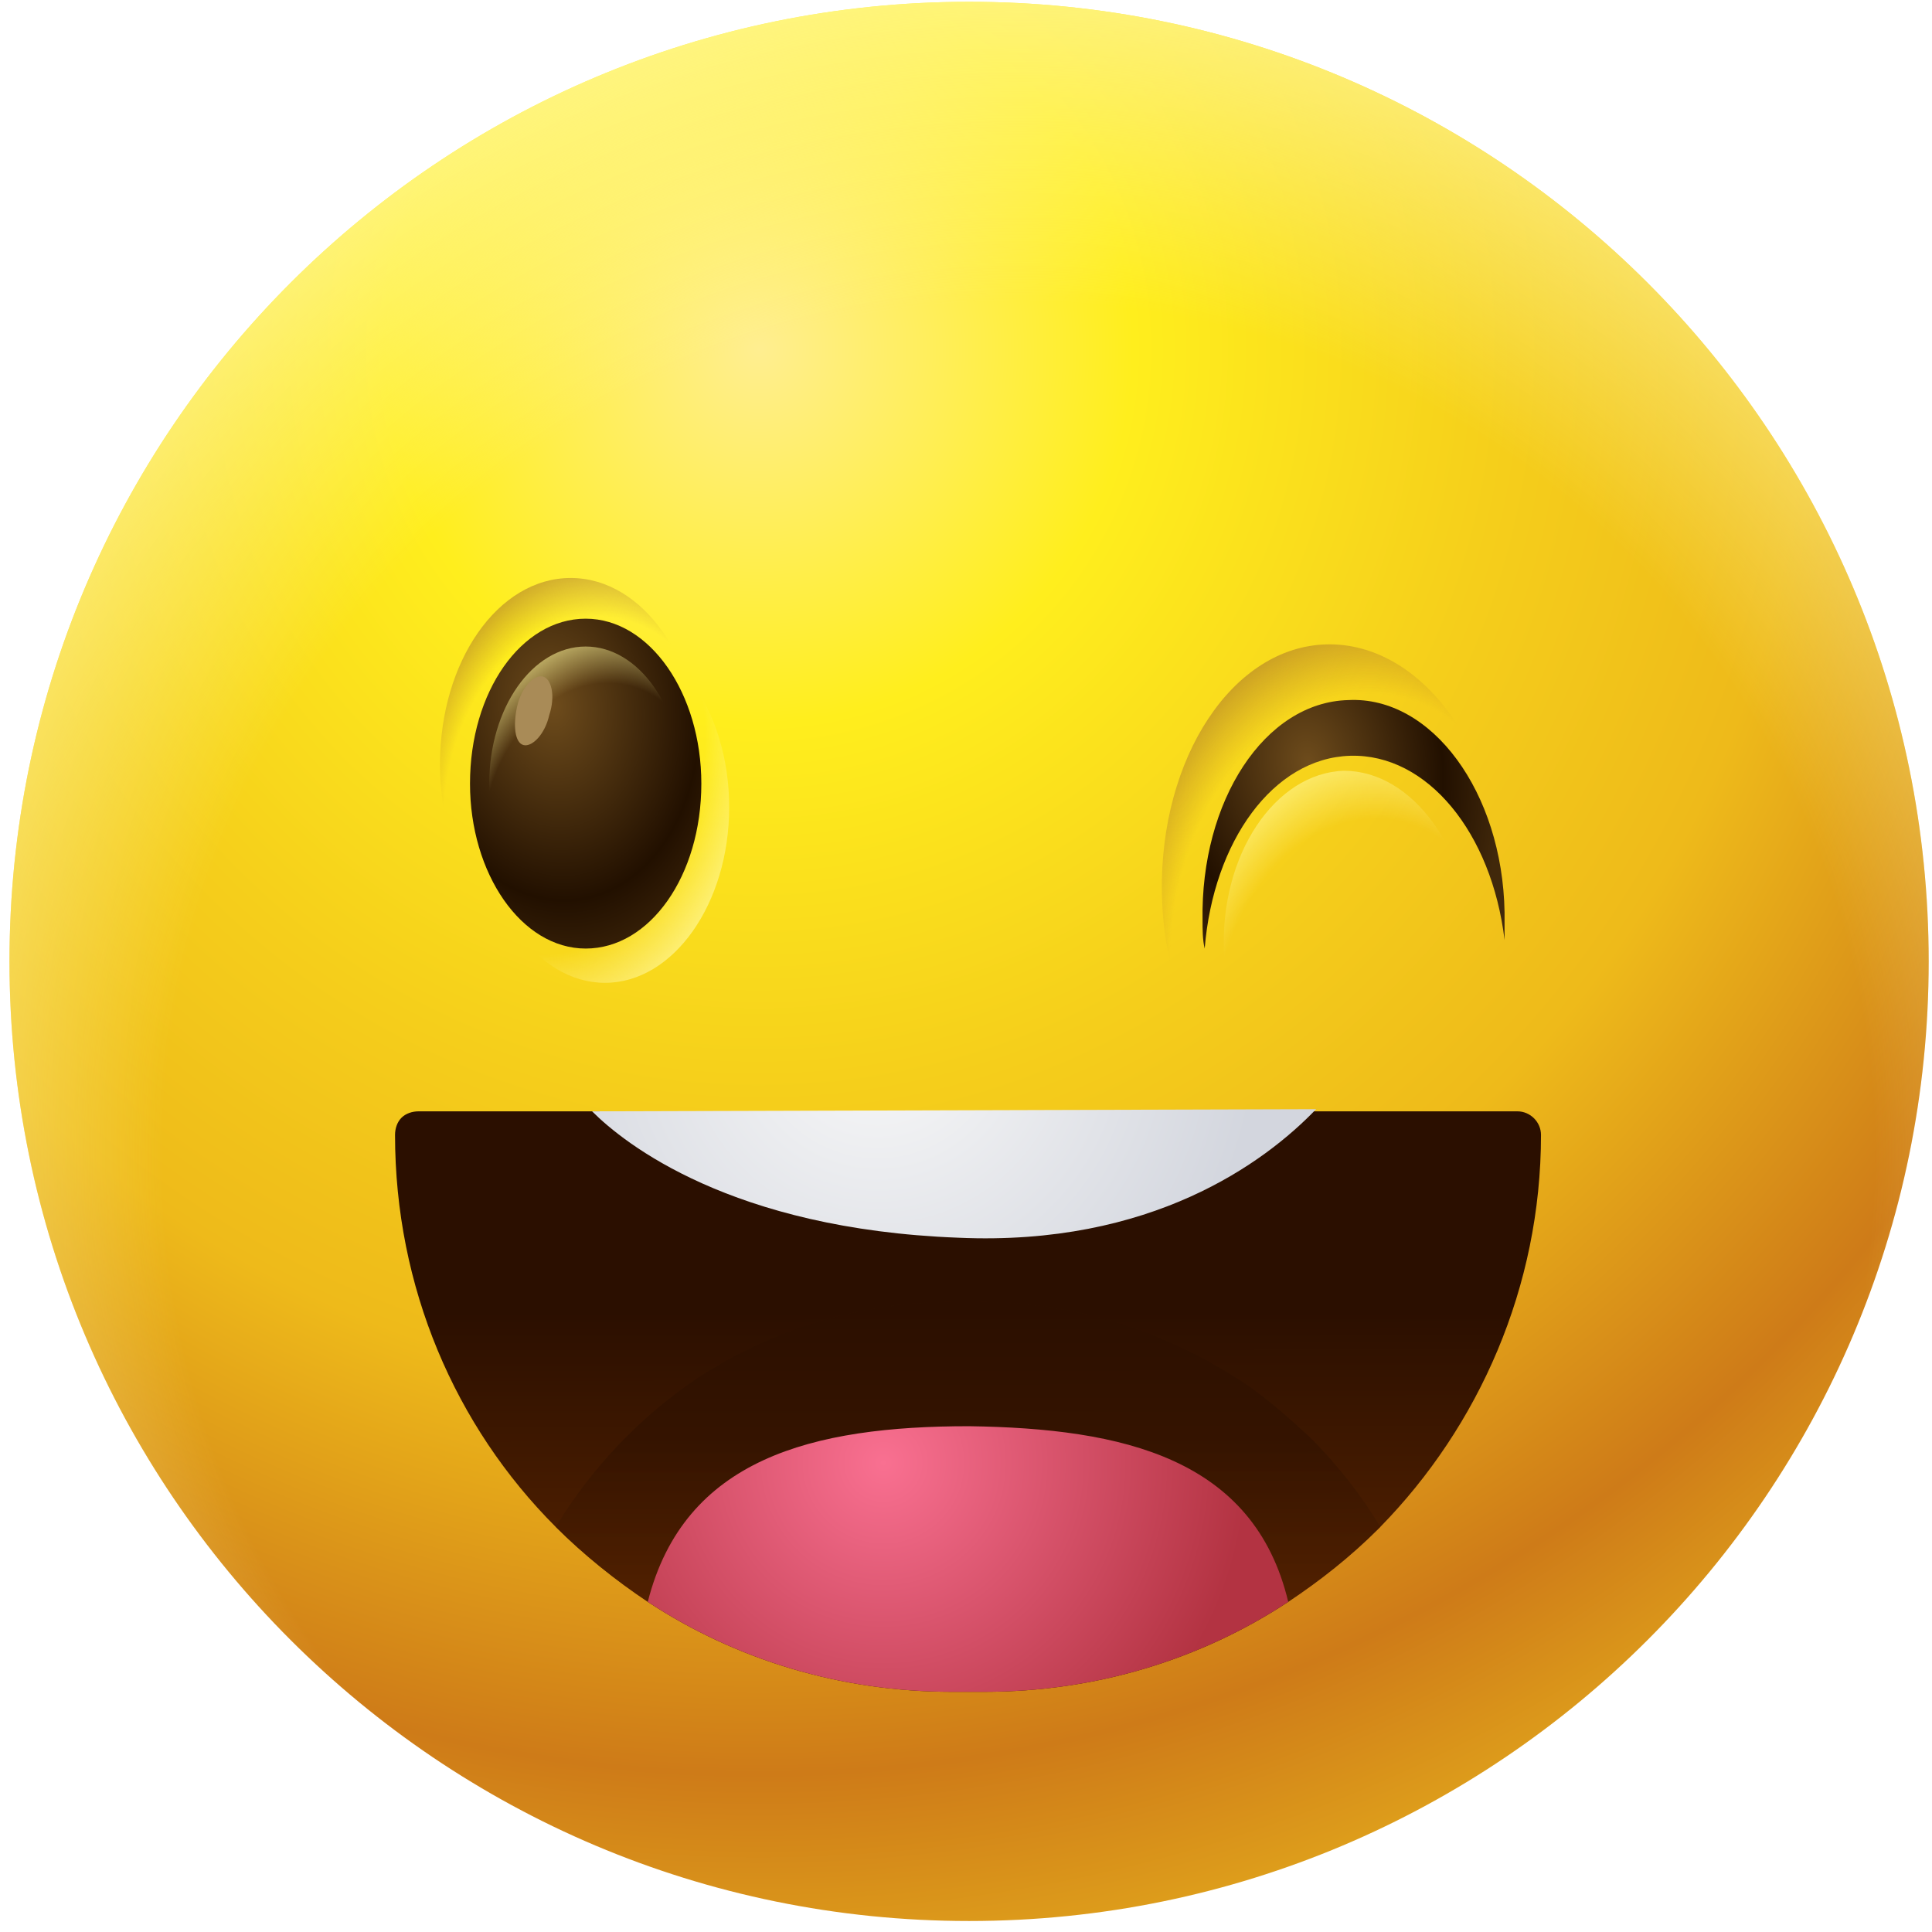
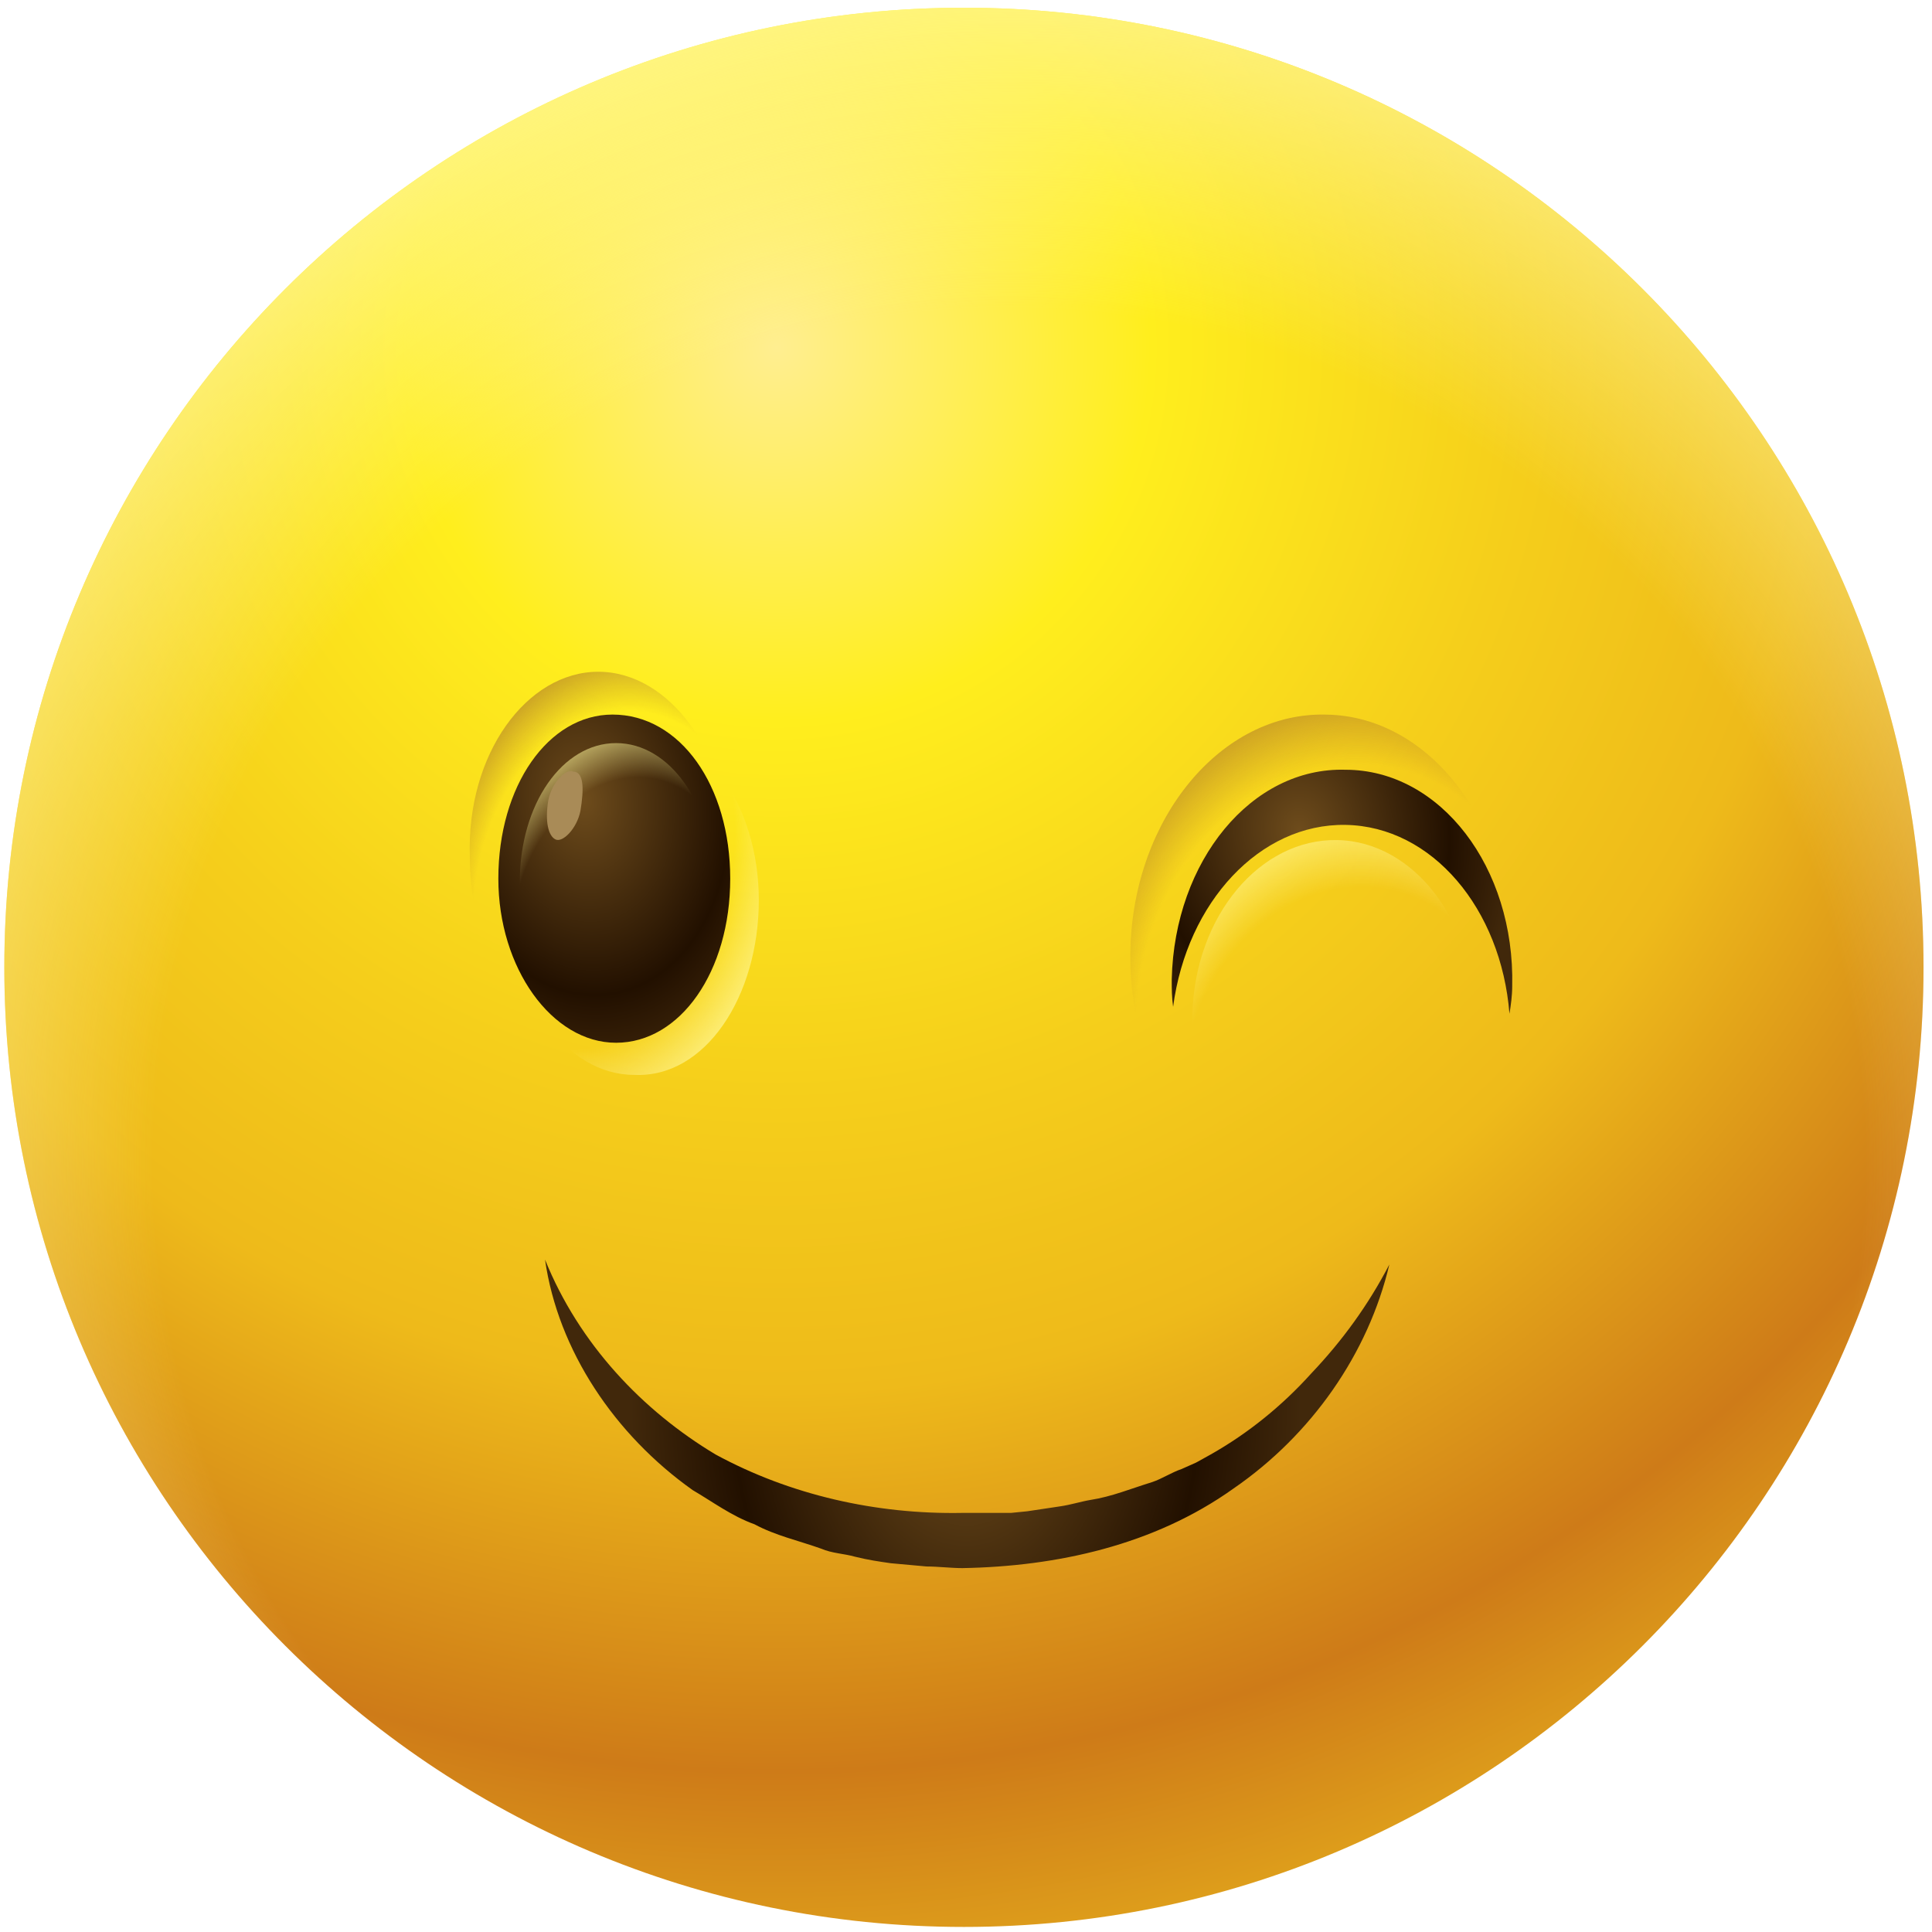
<svg xmlns="http://www.w3.org/2000/svg" width="151" height="151" viewBox="0 0 151 151" fill="none">
-   <path d="M75.741 150.141C117.163 150.141 150.741 116.562 150.741 75.141C150.741 33.719 117.163 0.141 75.741 0.141C34.32 0.141 0.741 33.719 0.741 75.141C0.741 116.562 34.32 150.141 75.741 150.141Z" fill="url(#paint0_radial)" />
-   <path d="M75.741 150.141C117.163 150.141 150.741 116.562 150.741 75.141C150.741 33.719 117.163 0.141 75.741 0.141C34.32 0.141 0.741 33.719 0.741 75.141C0.741 116.562 34.32 150.141 75.741 150.141Z" fill="url(#paint1_radial)" />
-   <path d="M56.991 63.087C56.991 55.554 52.638 49.359 47.281 49.359C41.924 49.359 37.571 55.554 37.571 63.087C37.571 70.621 41.924 76.815 47.281 76.815C52.638 76.815 56.991 70.621 56.991 63.087Z" fill="url(#paint2_radial)" />
-   <path d="M54.814 59.739C54.814 51.703 50.294 45.174 44.602 45.174C38.91 45.174 34.39 51.703 34.39 59.739C34.39 67.775 38.91 74.304 44.602 74.304C50.126 74.304 54.814 67.775 54.814 59.739Z" fill="url(#paint3_radial)" />
-   <path d="M54.815 61.246C54.815 68.444 50.797 74.136 45.775 74.136C40.752 74.136 36.734 68.277 36.734 61.246C36.734 54.047 40.752 48.355 45.775 48.355C50.797 48.355 54.815 54.214 54.815 61.246Z" fill="url(#paint4_radial)" />
-   <path d="M45.774 71.96C49.934 71.96 53.307 67.163 53.307 61.245C53.307 55.328 49.934 50.531 45.774 50.531C41.613 50.531 38.24 55.328 38.24 61.245C38.24 67.163 41.613 71.96 45.774 71.96Z" fill="url(#paint5_radial)" />
-   <path d="M42.928 55.888C42.593 57.395 41.588 58.4 40.919 58.232C40.249 58.065 40.082 56.725 40.416 55.219C40.751 53.712 41.756 52.708 42.425 52.875C43.095 53.042 43.43 54.382 42.928 55.888Z" fill="#A98B57" />
-   <path d="M117.427 69.114C117.259 58.567 111.065 50.196 103.699 50.364C96.333 50.531 90.641 59.237 90.808 69.784C90.976 80.33 97.17 88.701 104.536 88.534C111.902 88.366 117.594 79.661 117.427 69.114Z" fill="url(#paint6_radial)" />
-   <path d="M117.593 71.29C117.593 71.96 117.593 72.797 117.593 73.467C116.589 65.096 111.567 58.902 105.54 59.069C99.513 59.237 94.826 65.766 94.156 74.136C93.988 73.467 93.988 72.63 93.988 71.96C93.821 62.585 98.843 54.884 105.372 54.717C111.901 54.382 117.426 61.915 117.593 71.29Z" fill="url(#paint7_radial)" />
-   <path d="M115.083 74.136C114.916 66.435 110.396 60.241 105.039 60.241C99.681 60.409 95.329 66.77 95.664 74.471C95.998 82.172 100.351 88.366 105.708 88.366C110.898 88.366 115.251 82.004 115.083 74.136Z" fill="url(#paint8_radial)" />
-   <path d="M120.44 88.701C120.44 100.587 115.585 111.469 107.884 119.337L107.717 119.505C105.54 121.681 103.196 123.522 100.685 125.197C93.821 129.717 85.618 132.228 76.913 132.228H74.402C65.696 132.228 57.493 129.717 50.63 125.197C48.118 123.522 45.607 121.514 43.431 119.337C35.562 111.469 30.875 100.587 30.875 88.701C30.875 88.199 31.042 87.697 31.377 87.362C31.712 87.027 32.214 86.859 32.717 86.859H118.598C119.603 86.859 120.44 87.697 120.44 88.701Z" fill="url(#paint9_linear)" />
-   <path opacity="0.5" d="M107.884 119.337C107.884 119.337 107.884 119.504 107.884 119.337C105.54 121.681 103.196 123.522 100.685 125.196C93.821 129.717 85.618 132.228 76.913 132.228H74.402C65.696 132.228 57.493 129.717 50.629 125.196C48.118 123.522 45.607 121.513 43.431 119.337C46.277 114.65 50.127 110.632 54.647 107.618C60.339 103.935 67.203 101.759 74.402 101.759H76.578C83.944 101.759 90.641 103.935 96.5 107.618C98.676 108.958 100.518 110.632 102.359 112.306C104.536 114.482 106.377 116.826 107.884 119.337Z" fill="url(#paint10_linear)" />
-   <path d="M100.685 125.196C93.821 129.717 85.618 132.228 76.912 132.228H74.401C65.696 132.228 57.493 129.717 50.629 125.196C53.475 113.98 63.52 111.469 75.74 111.469C87.794 111.636 98.006 113.98 100.685 125.196Z" fill="url(#paint11_radial)" />
-   <path d="M46.277 86.859C48.788 89.371 57.159 96.067 74.905 96.737C89.972 97.406 98.844 90.877 102.862 86.692L46.277 86.859Z" fill="url(#paint12_radial)" />
+   <path d="M75.338 150.604C116.759 150.604 150.338 117.026 150.338 75.605C150.338 34.183 116.759 0.604 75.338 0.604C33.916 0.604 0.338 34.183 0.338 75.605C0.338 117.026 33.916 150.604 75.338 150.604Z" fill="url(#paint0_radial)" />
+   <path d="M75.338 150.604C116.759 150.604 150.338 117.026 150.338 75.605C150.338 34.183 116.759 0.604 75.338 0.604C33.916 0.604 0.338 34.183 0.338 75.605C0.338 117.026 33.916 150.604 75.338 150.604Z" fill="url(#paint1_radial)" />
+   <path d="M118.083 74.921C118.299 64.579 111.835 55.961 103.647 55.853C95.459 55.637 88.564 63.933 88.349 74.275C88.133 84.618 94.597 93.236 102.785 93.452C111.081 93.559 117.868 85.372 118.083 74.921Z" fill="url(#paint2_radial)" />
+   <path d="M118.19 77.076C118.19 77.83 118.082 78.584 117.975 79.231C117.328 71.043 111.942 64.579 105.154 64.471C98.475 64.364 92.765 70.504 91.688 78.692C91.58 77.938 91.58 77.291 91.58 76.537C91.796 67.272 97.829 59.946 105.154 60.162C112.588 60.162 118.406 67.811 118.19 77.076Z" fill="url(#paint3_radial)" />
+   <path d="M115.174 79.77C115.389 72.121 110.541 65.764 104.508 65.657C98.475 65.549 93.412 71.582 93.196 79.231C92.981 86.88 97.829 93.236 103.862 93.344C110.003 93.56 114.958 87.419 115.174 79.77Z" fill="url(#paint4_radial)" />
+   <path d="M42.598 98.447C45.263 105.046 50.212 110.249 55.922 113.676C61.76 116.848 68.486 118.371 75.212 118.244H77.75H79.019L80.288 118.117L82.826 117.737C83.714 117.61 84.476 117.356 85.237 117.229C86.887 116.975 88.41 116.341 90.06 115.833C90.821 115.579 91.582 115.072 92.344 114.818L93.486 114.31L94.628 113.676C97.547 112.026 100.212 109.869 102.496 107.331C104.907 104.792 106.938 102.001 108.588 98.828C106.938 105.808 102.496 112.153 96.405 116.341C90.186 120.782 82.572 122.432 75.212 122.559C74.323 122.559 73.308 122.432 72.42 122.432L69.628 122.178C68.74 122.051 67.852 121.924 66.836 121.671C65.948 121.417 65.06 121.417 64.171 121.036C62.395 120.402 60.618 120.021 58.968 119.133C57.192 118.498 55.669 117.356 54.146 116.468C48.054 112.153 43.613 105.554 42.598 98.447Z" fill="url(#paint5_radial)" />
+   <path d="M59.306 70.347C59.306 62.819 54.845 56.685 49.547 56.685C44.25 56.685 39.789 62.819 39.789 70.347C39.789 77.875 44.25 84.009 49.547 84.009C55.124 84.288 59.306 77.875 59.306 70.347Z" fill="url(#paint6_radial)" />
+   <path d="M57.074 67.001C57.074 58.916 52.334 52.503 46.758 52.503C41.182 52.503 36.442 58.916 36.721 67.001C36.721 75.087 41.461 81.499 47.037 81.499C52.613 81.499 57.074 75.087 57.074 67.001Z" fill="url(#paint7_radial)" />
+   <path d="M57.072 68.674C57.072 75.923 53.169 81.499 48.15 81.499C43.131 81.499 38.949 75.644 38.949 68.674C38.949 61.425 42.853 55.849 47.871 55.849C53.169 55.849 57.072 61.425 57.072 68.674Z" fill="url(#paint8_radial)" />
+   <path d="M55.681 68.674C55.681 62.819 52.335 58.079 48.153 58.079C43.971 58.079 40.625 62.819 40.625 68.953C40.625 75.087 43.971 79.547 48.153 79.547C52.335 79.269 55.681 74.529 55.681 68.674Z" fill="url(#paint9_radial)" />
+   <path d="M45.365 63.377C45.086 64.771 43.971 65.886 43.413 65.607C42.855 65.328 42.577 64.213 42.855 62.54C43.134 61.146 44.249 60.031 44.807 60.31C45.644 60.31 45.644 61.704 45.365 63.377Z" fill="#A98B57" />
  <defs>
-     <radialGradient id="paint0_radial" cx="0" cy="0" r="1" gradientUnits="userSpaceOnUse" gradientTransform="translate(59.5174 28.0263) rotate(-0.0430147) scale(139.181)">
+     <radialGradient id="paint0_radial" cx="0" cy="0" r="1" gradientUnits="userSpaceOnUse" gradientTransform="translate(60.2384 28.0582) rotate(1.25241) scale(139.264)">
      <stop stop-color="#FFEE90" />
      <stop offset="0.207" stop-color="#FFEE1D" />
      <stop offset="0.417" stop-color="#F5CE1B" />
      <stop offset="0.578" stop-color="#EEBA1A" />
      <stop offset="0.788" stop-color="#CE7B18" />
      <stop offset="0.88" stop-color="#DC9A1B" />
      <stop offset="1" stop-color="#F1C720" />
    </radialGradient>
-     <radialGradient id="paint1_radial" cx="0" cy="0" r="1" gradientUnits="userSpaceOnUse" gradientTransform="translate(79.6417 90.5776) rotate(-0.0430147) scale(99.7201)">
+     <radialGradient id="paint1_radial" cx="0" cy="0" r="1" gradientUnits="userSpaceOnUse" gradientTransform="translate(78.9545 91.0859) rotate(1.25241) scale(99.7788)">
      <stop offset="0.676" stop-color="#FFF799" stop-opacity="0" />
      <stop offset="1" stop-color="#FFF799" />
    </radialGradient>
-     <radialGradient id="paint2_radial" cx="0" cy="0" r="1" gradientUnits="userSpaceOnUse" gradientTransform="translate(43.213 58.7552) rotate(-82.6753) scale(23.5292 17.4635)">
-       <stop offset="0.676" stop-color="#FFF799" stop-opacity="0" />
-       <stop offset="1" stop-color="#FFF799" />
-     </radialGradient>
-     <radialGradient id="paint3_radial" cx="0" cy="0" r="1" gradientUnits="userSpaceOnUse" gradientTransform="translate(45.9188 63.227) rotate(-82.6753) scale(22.3286 16.5724)">
+     <radialGradient id="paint2_radial" cx="0" cy="0" r="1" gradientUnits="userSpaceOnUse" gradientTransform="translate(105.147 79.2405) rotate(-80.4763) scale(28.929 24.0632)">
      <stop offset="0.676" stop-color="#A8722A" stop-opacity="0" />
      <stop offset="1" stop-color="#A8722A" />
    </radialGradient>
-     <radialGradient id="paint4_radial" cx="0" cy="0" r="1" gradientUnits="userSpaceOnUse" gradientTransform="translate(43.2117 55.1356) rotate(82.5943) scale(22.0764 16.3843)">
+     <radialGradient id="paint3_radial" cx="0" cy="0" r="1" gradientUnits="userSpaceOnUse" gradientTransform="translate(101.579 64.9152) rotate(82.9676) scale(20.2816 16.8697)">
      <stop stop-color="#6E4C1C" />
      <stop offset="0.693" stop-color="#221000" />
      <stop offset="1" stop-color="#41280B" />
    </radialGradient>
-     <radialGradient id="paint5_radial" cx="0" cy="0" r="1" gradientUnits="userSpaceOnUse" gradientTransform="translate(46.8041 65.7369) rotate(-82.6753) scale(18.3214 13.5983)">
+     <radialGradient id="paint4_radial" cx="0" cy="0" r="1" gradientUnits="userSpaceOnUse" gradientTransform="translate(105.619 85.3436) rotate(-80.4763) scale(23.7372 19.7446)">
      <stop offset="0.676" stop-color="#FFF799" stop-opacity="0" />
      <stop offset="1" stop-color="#FFF799" />
    </radialGradient>
-     <radialGradient id="paint6_radial" cx="0" cy="0" r="1" gradientUnits="userSpaceOnUse" gradientTransform="translate(106.066 74.0302) rotate(-84.06) scale(29.2876 21.4901)">
-       <stop offset="0.676" stop-color="#A8722A" stop-opacity="0" />
-       <stop offset="1" stop-color="#A8722A" />
-     </radialGradient>
-     <radialGradient id="paint7_radial" cx="0" cy="0" r="1" gradientUnits="userSpaceOnUse" gradientTransform="translate(102.259 59.6505) rotate(81.3809) scale(20.5319 15.0671)">
+     <radialGradient id="paint5_radial" cx="0" cy="0" r="1" gradientUnits="userSpaceOnUse" gradientTransform="translate(75.5088 110.285) scale(26.175 34.4829)">
      <stop stop-color="#6E4C1C" />
      <stop offset="0.693" stop-color="#221000" />
      <stop offset="1" stop-color="#41280B" />
    </radialGradient>
-     <radialGradient id="paint8_radial" cx="0" cy="0" r="1" gradientUnits="userSpaceOnUse" gradientTransform="translate(106.75 80.1973) rotate(-84.06) scale(24.0314 17.6334)">
+     <radialGradient id="paint6_radial" cx="0" cy="0" r="1" gradientUnits="userSpaceOnUse" gradientTransform="translate(45.5539 66.1486) rotate(-82.8487) scale(23.5167 17.4546)">
      <stop offset="0.676" stop-color="#FFF799" stop-opacity="0" />
      <stop offset="1" stop-color="#FFF799" />
    </radialGradient>
-     <linearGradient id="paint9_linear" x1="75.704" y1="132.295" x2="75.67" y2="86.92" gradientUnits="userSpaceOnUse">
-       <stop stop-color="#622800" />
-       <stop offset="0.656" stop-color="#2B0F00" />
-     </linearGradient>
-     <linearGradient id="paint10_linear" x1="75.705" y1="132.295" x2="75.682" y2="101.786" gradientUnits="userSpaceOnUse">
-       <stop stop-color="#622800" />
-       <stop offset="0.656" stop-color="#2B0F00" />
-     </linearGradient>
-     <radialGradient id="paint11_radial" cx="0" cy="0" r="1" gradientUnits="userSpaceOnUse" gradientTransform="translate(69.0445 114.34) rotate(-0.0430146) scale(28.4546)">
-       <stop stop-color="#F97091" />
-       <stop offset="1" stop-color="#B33342" />
+     <radialGradient id="paint7_radial" cx="0" cy="0" r="1" gradientUnits="userSpaceOnUse" gradientTransform="translate(48.2705 70.6097) rotate(-82.8487) scale(22.3169 16.5641)">
+       <stop offset="0.676" stop-color="#A8722A" stop-opacity="0" />
+       <stop offset="1" stop-color="#A8722A" />
    </radialGradient>
-     <radialGradient id="paint12_radial" cx="0" cy="0" r="1" gradientUnits="userSpaceOnUse" gradientTransform="translate(68.6186 80.7818) rotate(13.9695) scale(29.6659)">
-       <stop stop-color="#F9F9F9" />
-       <stop offset="1" stop-color="#D3D6DE" />
+     <radialGradient id="paint8_radial" cx="0" cy="0" r="1" gradientUnits="userSpaceOnUse" gradientTransform="translate(45.6109 62.5343) rotate(82.4266) scale(22.0639 16.3772)">
+       <stop stop-color="#6E4C1C" />
+       <stop offset="0.693" stop-color="#221000" />
+       <stop offset="1" stop-color="#41280B" />
+     </radialGradient>
+     <radialGradient id="paint9_radial" cx="0" cy="0" r="1" gradientUnits="userSpaceOnUse" gradientTransform="translate(49.1636 73.1154) rotate(-82.8487) scale(18.3118 13.5914)">
+       <stop offset="0.676" stop-color="#FFF799" stop-opacity="0" />
+       <stop offset="1" stop-color="#FFF799" />
    </radialGradient>
  </defs>
</svg>
